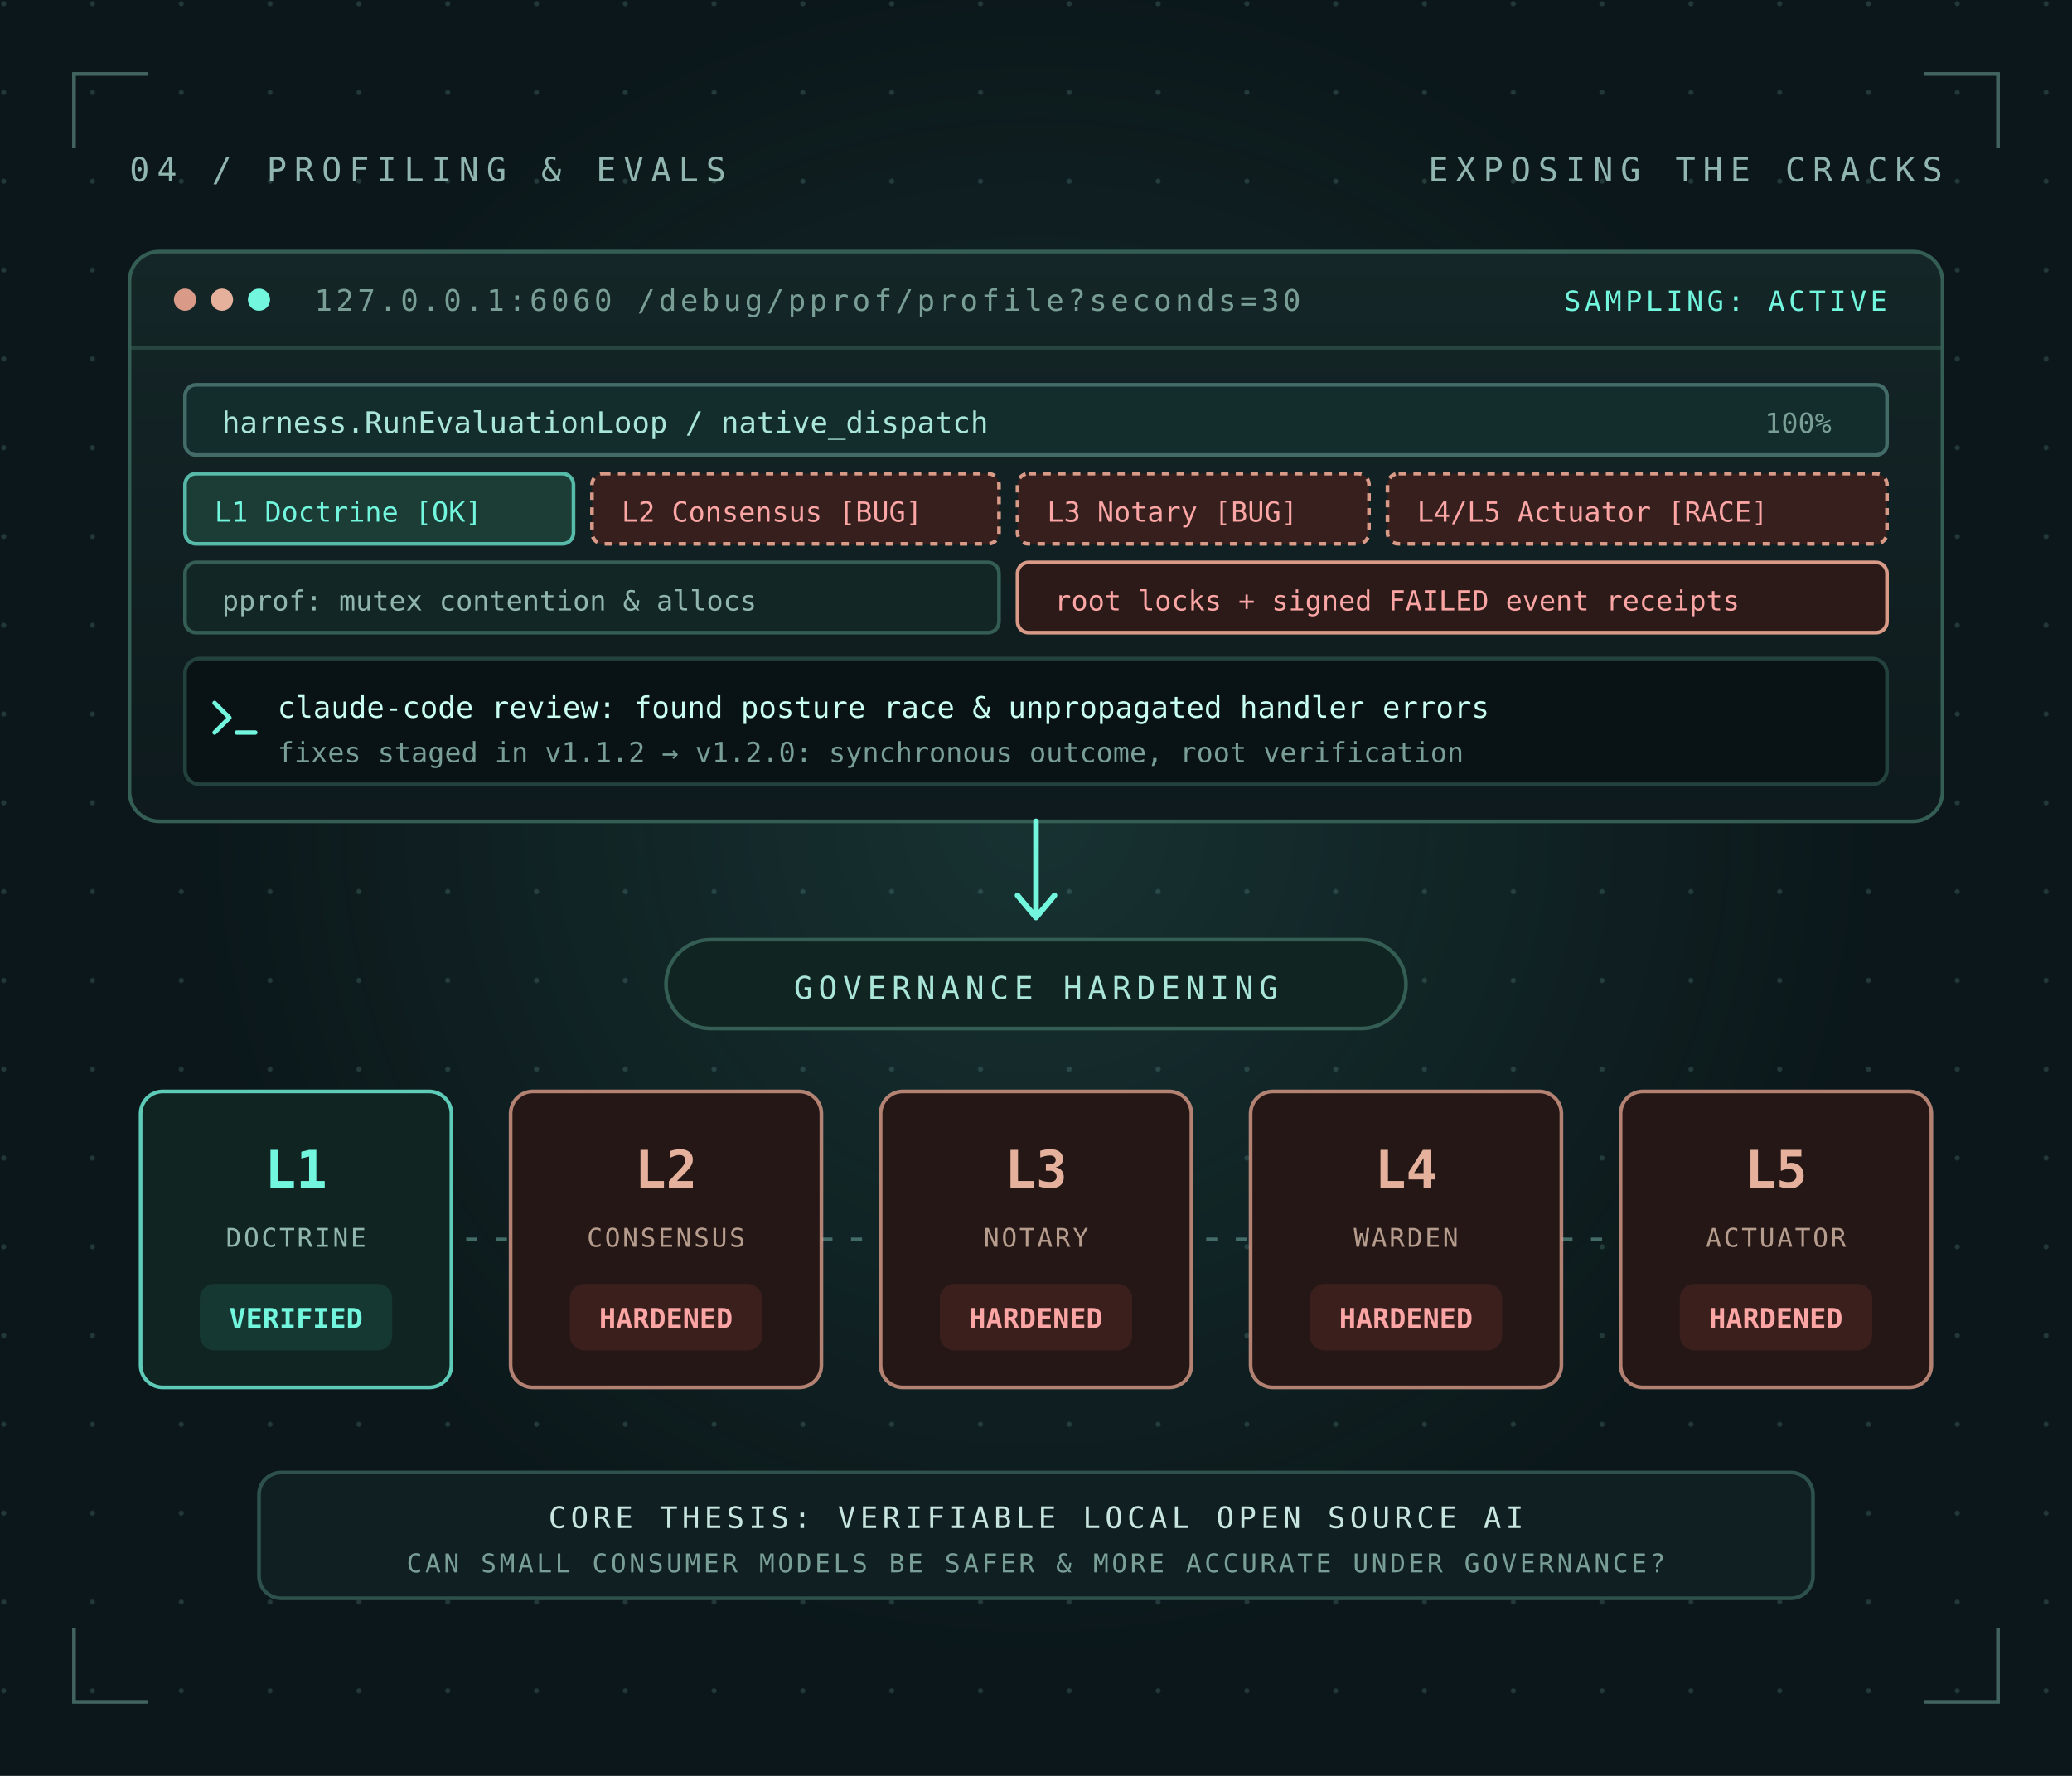
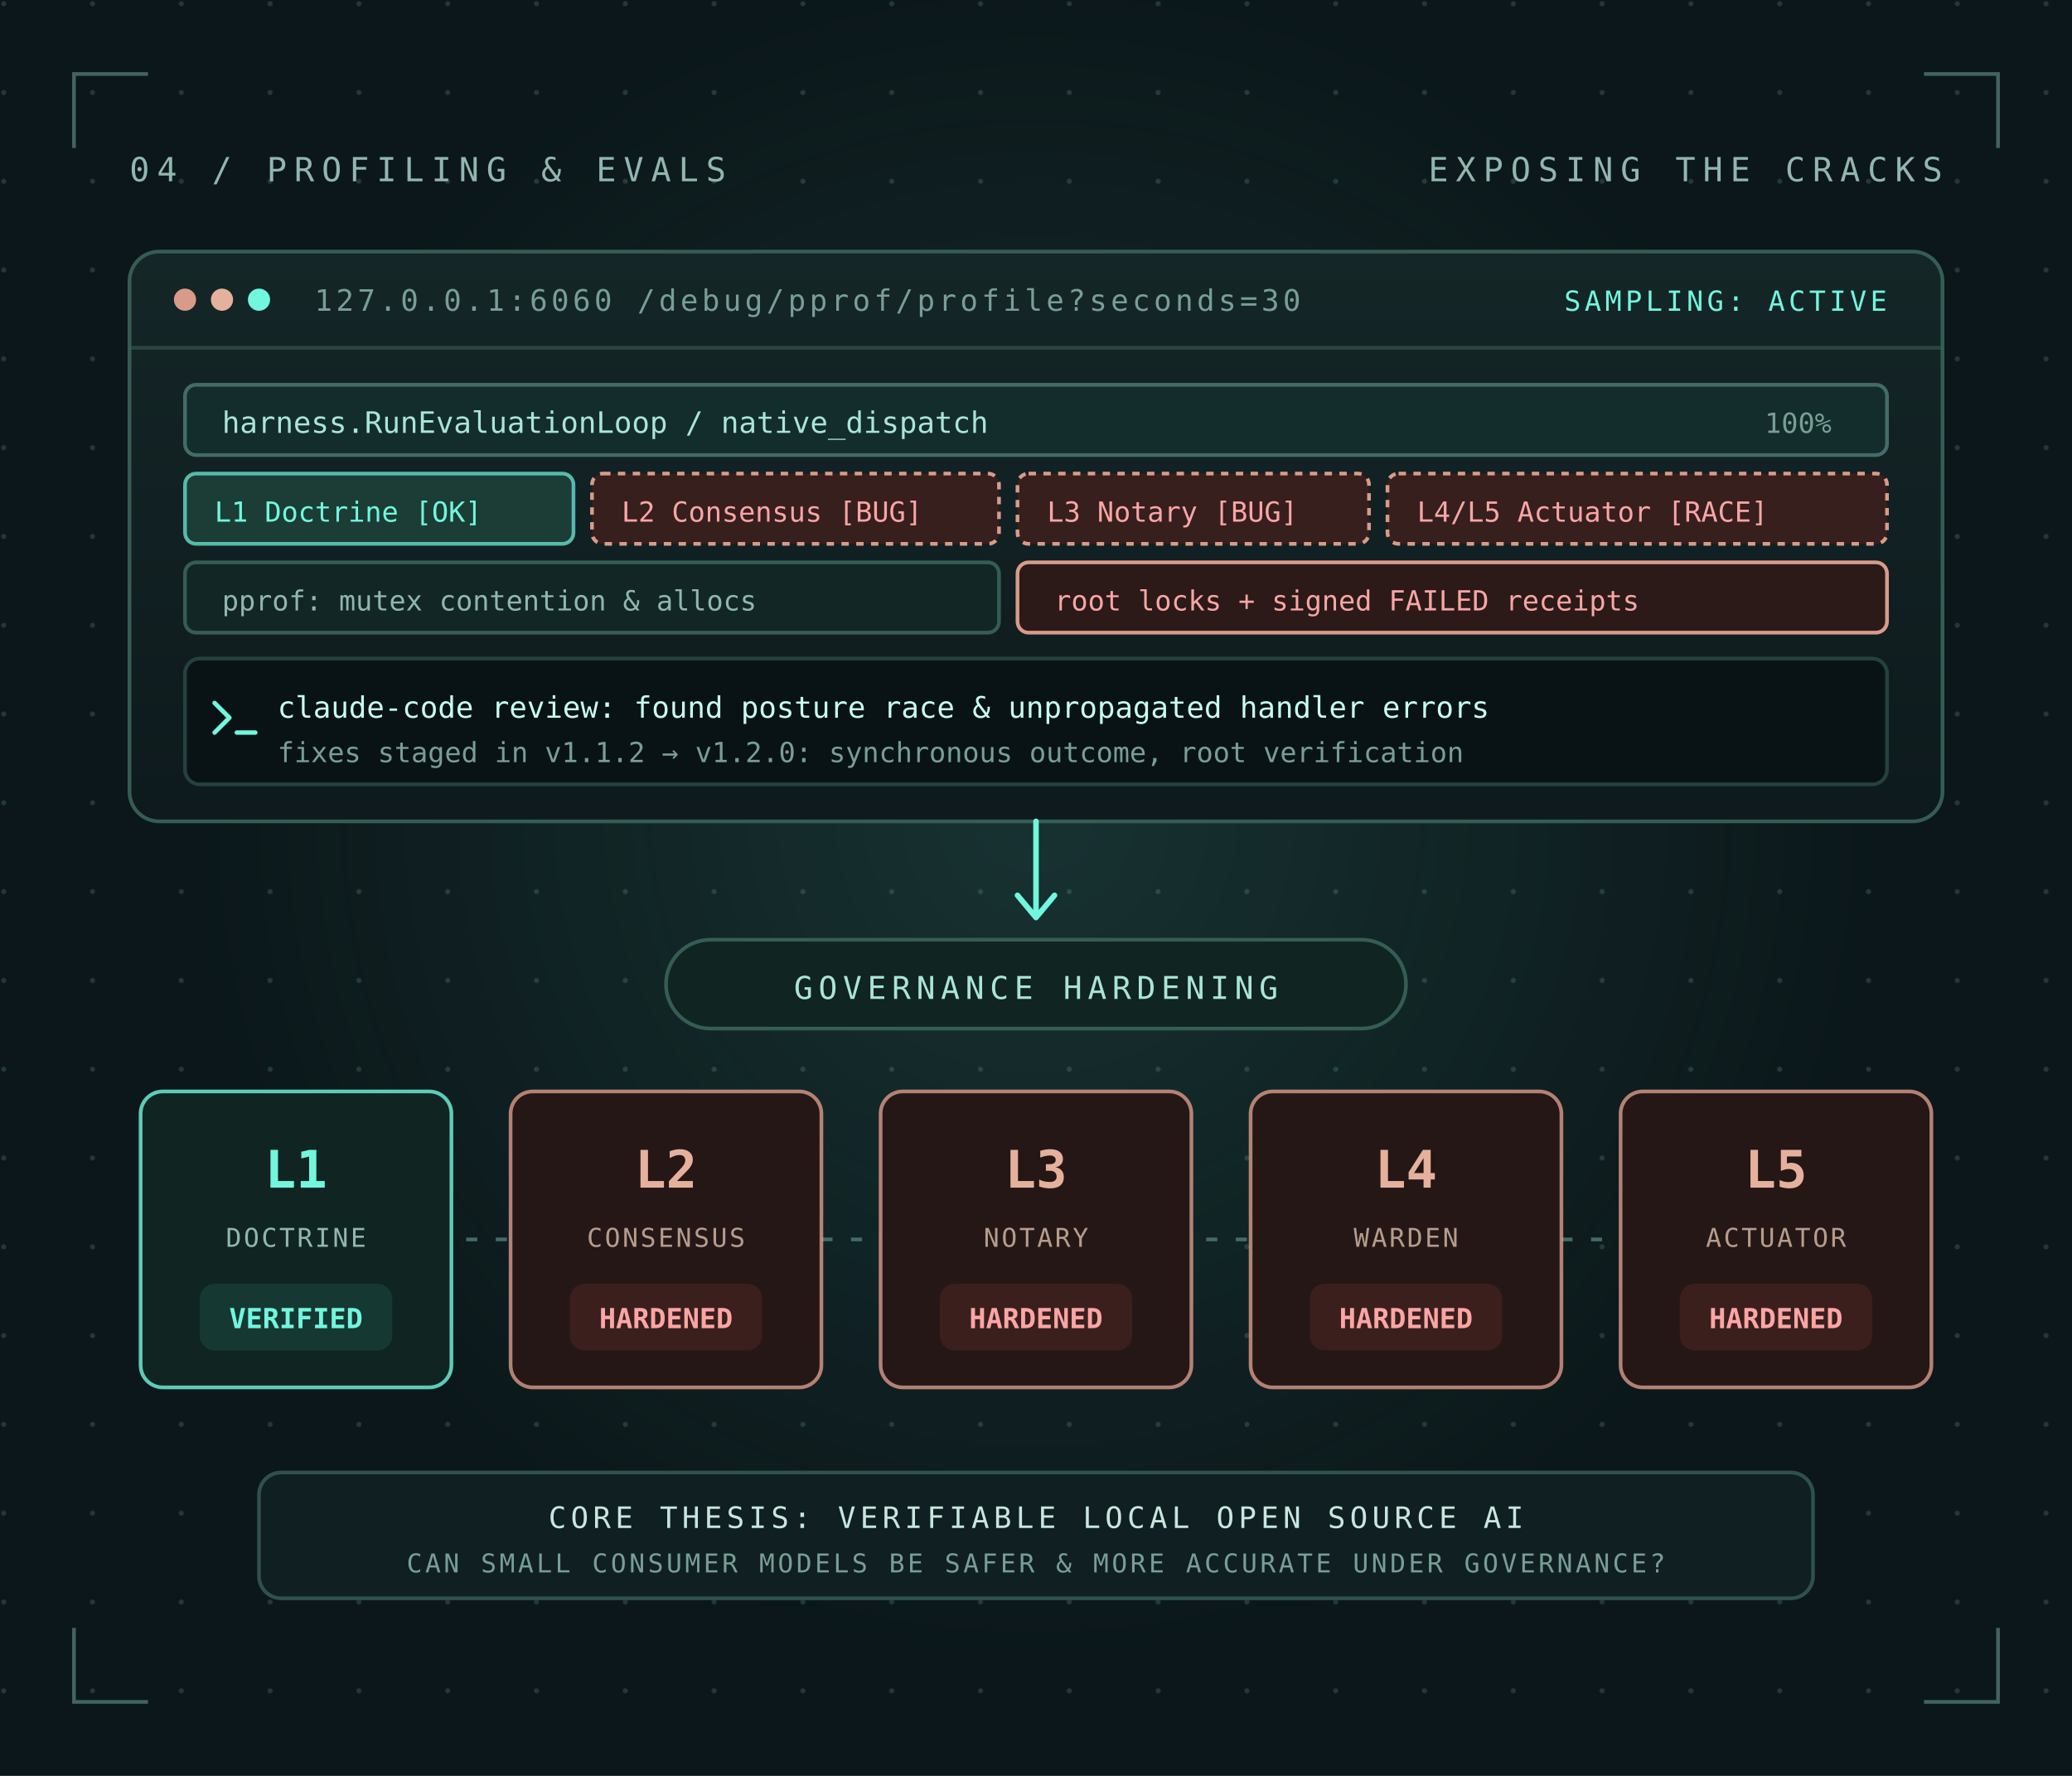
<svg xmlns="http://www.w3.org/2000/svg" viewBox="0 0 560 480" fill="none" role="img" aria-labelledby="title desc">
  <defs>
    <radialGradient id="glow">
      <stop stop-color="#72f6de" stop-opacity=".12" />
      <stop offset="1" stop-color="#72f6de" stop-opacity="0" />
    </radialGradient>
    <pattern id="grid" width="24" height="24" patternUnits="userSpaceOnUse">
      <circle cx="1" cy="1" r=".7" fill="#608d89" opacity=".28" />
    </pattern>
    <linearGradient id="panel-bg" x1="0" y1="0" x2="0" y2="1">
      <stop stop-color="#142627" />
      <stop offset="1" stop-color="#0e1a1d" />
    </linearGradient>
  </defs>
  <path fill="#0b171a" d="M0 0h560v480H0z" />
  <path fill="url(#grid)" d="M0 0h560v480H0z" />
  <circle cx="280" cy="220" r="230" fill="url(#glow)" />
  <path d="M20 40V20h20M520 20h20v20M20 440v20h20M520 460h20v-20" stroke="#41645f" />
  <g font-family="monospace" font-size="9" letter-spacing="2" fill="#91b6b0">
    <text x="35" y="49">04 / PROFILING &amp; EVALS</text>
    <text x="525" y="49" text-anchor="end">EXPOSING THE CRACKS</text>
  </g>
  <rect x="35" y="68" width="490" height="154" rx="8" fill="url(#panel-bg)" stroke="#345d54" />
  <path d="M35 94h490" stroke="#345d54" stroke-opacity=".6" />
  <circle cx="50" cy="81" r="3" fill="#d99b88" />
  <circle cx="60" cy="81" r="3" fill="#e5b19c" />
  <circle cx="70" cy="81" r="3" fill="#72f6de" />
  <text x="85" y="84" font-family="monospace" font-size="8" letter-spacing="1" fill="#789e96">127.0.0.1:6060 /debug/pprof/profile?seconds=30</text>
  <text x="510" y="84" text-anchor="end" font-family="monospace" font-size="7.5" letter-spacing="1" fill="#72f6de">SAMPLING: ACTIVE</text>
  <rect x="50" y="104" width="460" height="19" rx="3" fill="#122d2b" stroke="#436c68" />
  <text x="60" y="117" font-family="monospace" font-size="8" fill="#a9e5d8">harness.RunEvaluationLoop / native_dispatch</text>
  <text x="495" y="117" text-anchor="end" font-family="monospace" font-size="7.5" fill="#789e96">100%</text>
  <rect x="50" y="128" width="105" height="19" rx="3" fill="#1b3d36" stroke="#72f6de" stroke-opacity=".7" />
  <text x="58" y="141" font-family="monospace" font-size="7.5" fill="#72f6de">L1 Doctrine [OK]</text>
  <rect x="160" y="128" width="110" height="19" rx="3" fill="#361f1d" stroke="#d99b88" stroke-dasharray="2 2" />
  <text x="168" y="141" font-family="monospace" font-size="7.5" fill="#fca5a5">L2 Consensus [BUG]</text>
  <rect x="275" y="128" width="95" height="19" rx="3" fill="#361f1d" stroke="#d99b88" stroke-dasharray="2 2" />
  <text x="283" y="141" font-family="monospace" font-size="7.5" fill="#fca5a5">L3 Notary [BUG]</text>
  <rect x="375" y="128" width="135" height="19" rx="3" fill="#361f1d" stroke="#d99b88" stroke-dasharray="2 2" />
  <text x="383" y="141" font-family="monospace" font-size="7.5" fill="#fca5a5">L4/L5 Actuator [RACE]</text>
  <rect x="50" y="152" width="220" height="19" rx="3" fill="#122626" stroke="#345d54" />
  <text x="60" y="165" font-family="monospace" font-size="7.5" fill="#91b6b0">pprof: mutex contention &amp; allocs</text>
  <rect x="275" y="152" width="235" height="19" rx="3" fill="#2b1a18" stroke="#d99b88" />
-   <text x="285" y="165" font-family="monospace" font-size="7.5" fill="#fca5a5">root locks + signed FAILED event receipts</text>
+   <text x="285" y="165" font-family="monospace" font-size="7.5" fill="#fca5a5">root locks + signed FAILED receipts</text>
  <rect x="50" y="178" width="460" height="34" rx="4" fill="#091316" stroke="#23423d" />
  <path d="m58 190 4 4-4 4m6 0h5" stroke="#72f6de" stroke-width="1.2" stroke-linecap="round" stroke-linejoin="round" />
  <text x="75" y="194" font-family="monospace" font-size="8" fill="#c8fff1">claude-code review: found posture race &amp; unpropagated handler errors</text>
  <text x="75" y="206" font-family="monospace" font-size="7.5" fill="#789e96">fixes staged in v1.1.2 → v1.2.0: synchronous outcome, root verification</text>
  <path d="M280 222v26m-5-6 5 6 5-6" stroke="#72f6de" stroke-width="1.5" stroke-linecap="round" stroke-linejoin="round" />
  <rect x="180" y="254" width="200" height="24" rx="12" fill="#102421" stroke="#345d54" />
  <text x="280" y="270" text-anchor="middle" font-family="monospace" font-size="8.5" letter-spacing="1.5" fill="#a9e5d8">GOVERNANCE HARDENING</text>
  <path d="M78 335h404" stroke="#436c68" stroke-dasharray="3 5" />
  <g transform="translate(38, 295)">
    <rect width="84" height="80" rx="6" fill="#102421" stroke="#72f6de" stroke-opacity=".8" />
    <text x="42" y="26" text-anchor="middle" font-family="monospace" font-size="14" font-weight="bold" fill="#72f6de">L1</text>
    <text x="42" y="42" text-anchor="middle" font-family="monospace" font-size="7" letter-spacing=".6" fill="#91b6b0">DOCTRINE</text>
    <rect x="16" y="52" width="52" height="18" rx="4" fill="#163832" />
    <text x="42" y="64" text-anchor="middle" font-family="monospace" font-size="7.5" font-weight="bold" fill="#72f6de">VERIFIED</text>
  </g>
  <g transform="translate(138, 295)">
    <rect width="84" height="80" rx="6" fill="#241716" stroke="#d99b88" stroke-opacity=".8" />
    <text x="42" y="26" text-anchor="middle" font-family="monospace" font-size="14" font-weight="bold" fill="#e5b19c">L2</text>
    <text x="42" y="42" text-anchor="middle" font-family="monospace" font-size="7" letter-spacing=".6" fill="#b69c8d">CONSENSUS</text>
    <rect x="16" y="52" width="52" height="18" rx="4" fill="#3a1f1d" />
    <text x="42" y="64" text-anchor="middle" font-family="monospace" font-size="7.5" font-weight="bold" fill="#fca5a5">HARDENED</text>
  </g>
  <g transform="translate(238, 295)">
    <rect width="84" height="80" rx="6" fill="#241716" stroke="#d99b88" stroke-opacity=".8" />
    <text x="42" y="26" text-anchor="middle" font-family="monospace" font-size="14" font-weight="bold" fill="#e5b19c">L3</text>
    <text x="42" y="42" text-anchor="middle" font-family="monospace" font-size="7" letter-spacing=".6" fill="#b69c8d">NOTARY</text>
    <rect x="16" y="52" width="52" height="18" rx="4" fill="#3a1f1d" />
    <text x="42" y="64" text-anchor="middle" font-family="monospace" font-size="7.5" font-weight="bold" fill="#fca5a5">HARDENED</text>
  </g>
  <g transform="translate(338, 295)">
    <rect width="84" height="80" rx="6" fill="#241716" stroke="#d99b88" stroke-opacity=".8" />
    <text x="42" y="26" text-anchor="middle" font-family="monospace" font-size="14" font-weight="bold" fill="#e5b19c">L4</text>
    <text x="42" y="42" text-anchor="middle" font-family="monospace" font-size="7" letter-spacing=".6" fill="#b69c8d">WARDEN</text>
    <rect x="16" y="52" width="52" height="18" rx="4" fill="#3a1f1d" />
    <text x="42" y="64" text-anchor="middle" font-family="monospace" font-size="7.5" font-weight="bold" fill="#fca5a5">HARDENED</text>
  </g>
  <g transform="translate(438, 295)">
    <rect width="84" height="80" rx="6" fill="#241716" stroke="#d99b88" stroke-opacity=".8" />
    <text x="42" y="26" text-anchor="middle" font-family="monospace" font-size="14" font-weight="bold" fill="#e5b19c">L5</text>
    <text x="42" y="42" text-anchor="middle" font-family="monospace" font-size="7" letter-spacing=".6" fill="#b69c8d">ACTUATOR</text>
    <rect x="16" y="52" width="52" height="18" rx="4" fill="#3a1f1d" />
    <text x="42" y="64" text-anchor="middle" font-family="monospace" font-size="7.5" font-weight="bold" fill="#fca5a5">HARDENED</text>
  </g>
  <rect x="70" y="398" width="420" height="34" rx="6" fill="#0f1f22" stroke="#2e524b" />
  <text x="280" y="413" text-anchor="middle" font-family="monospace" font-size="8" letter-spacing="1.2" fill="#c8e6df">CORE THESIS: VERIFIABLE LOCAL OPEN SOURCE AI</text>
  <text x="280" y="425" text-anchor="middle" font-family="monospace" font-size="7" letter-spacing=".8" fill="#789e96">CAN SMALL CONSUMER MODELS BE SAFER &amp; MORE ACCURATE UNDER GOVERNANCE?</text>
</svg>
